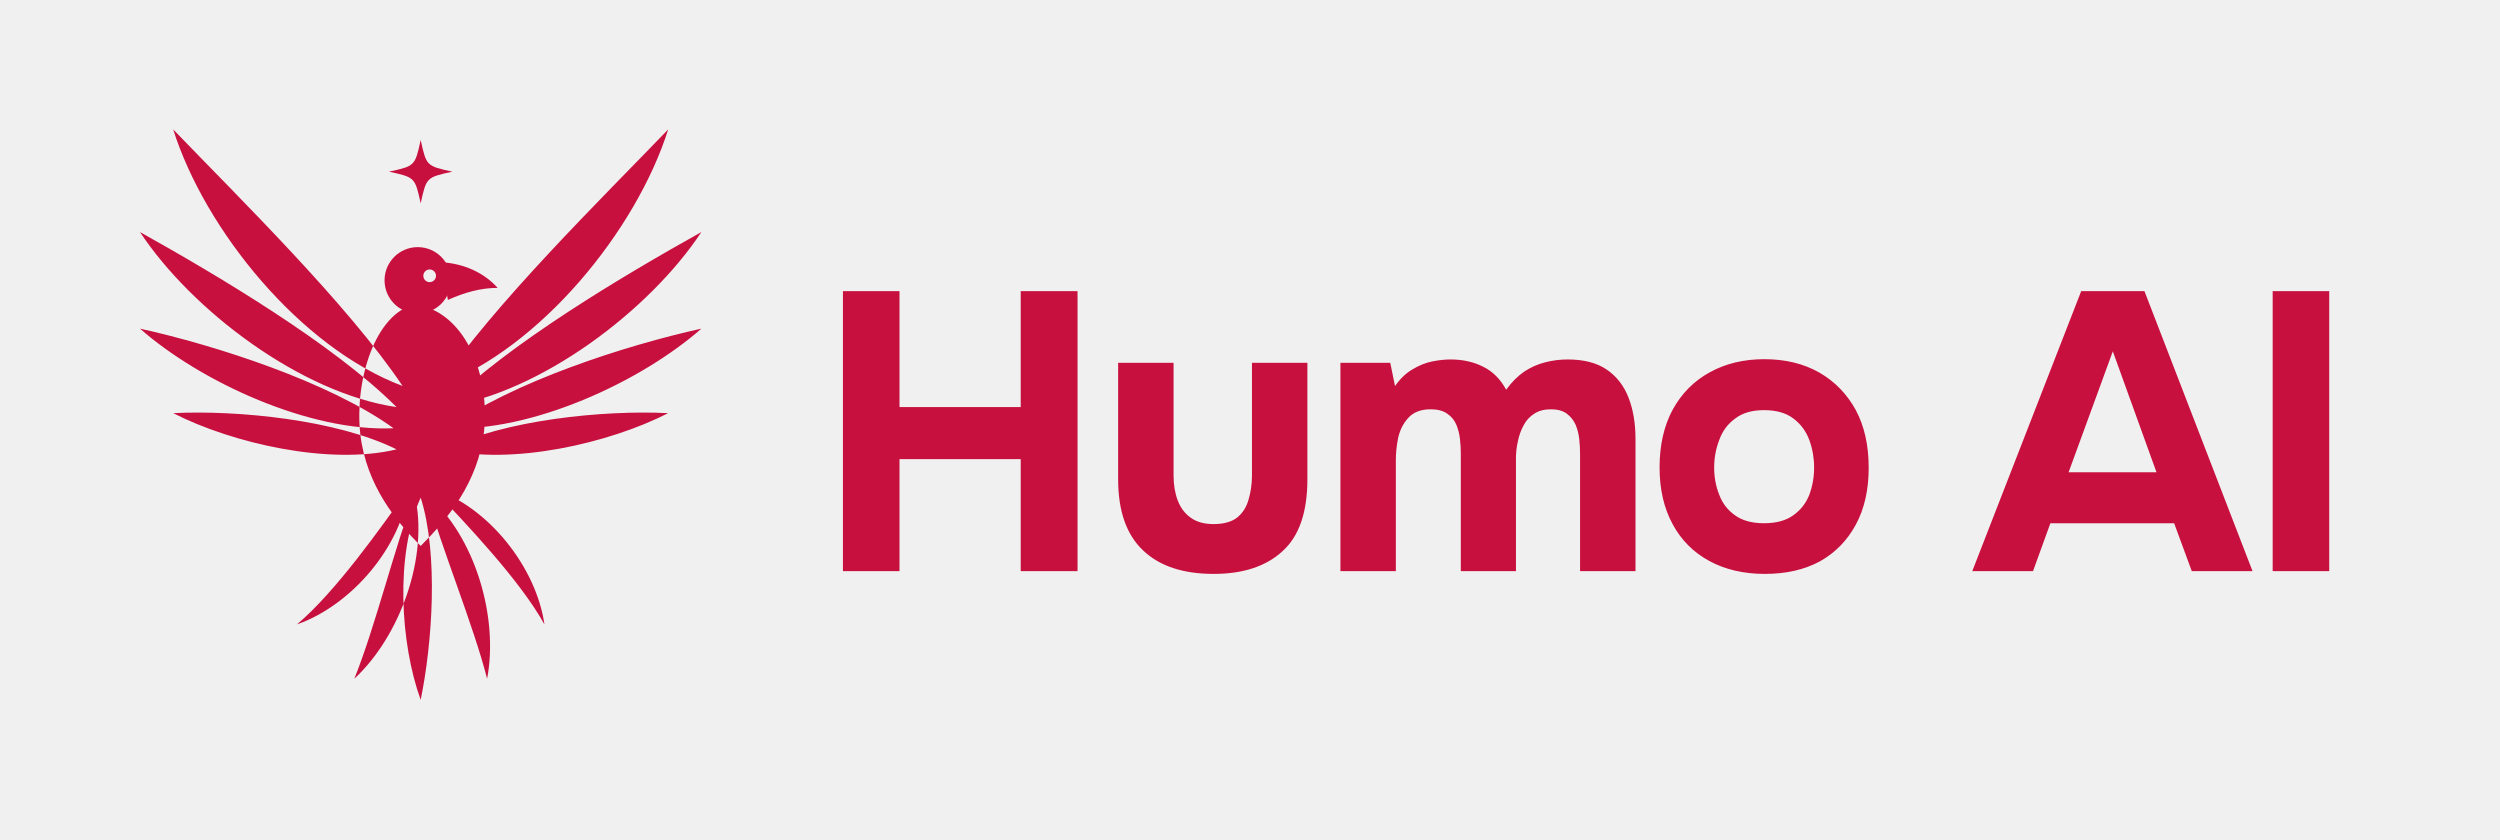
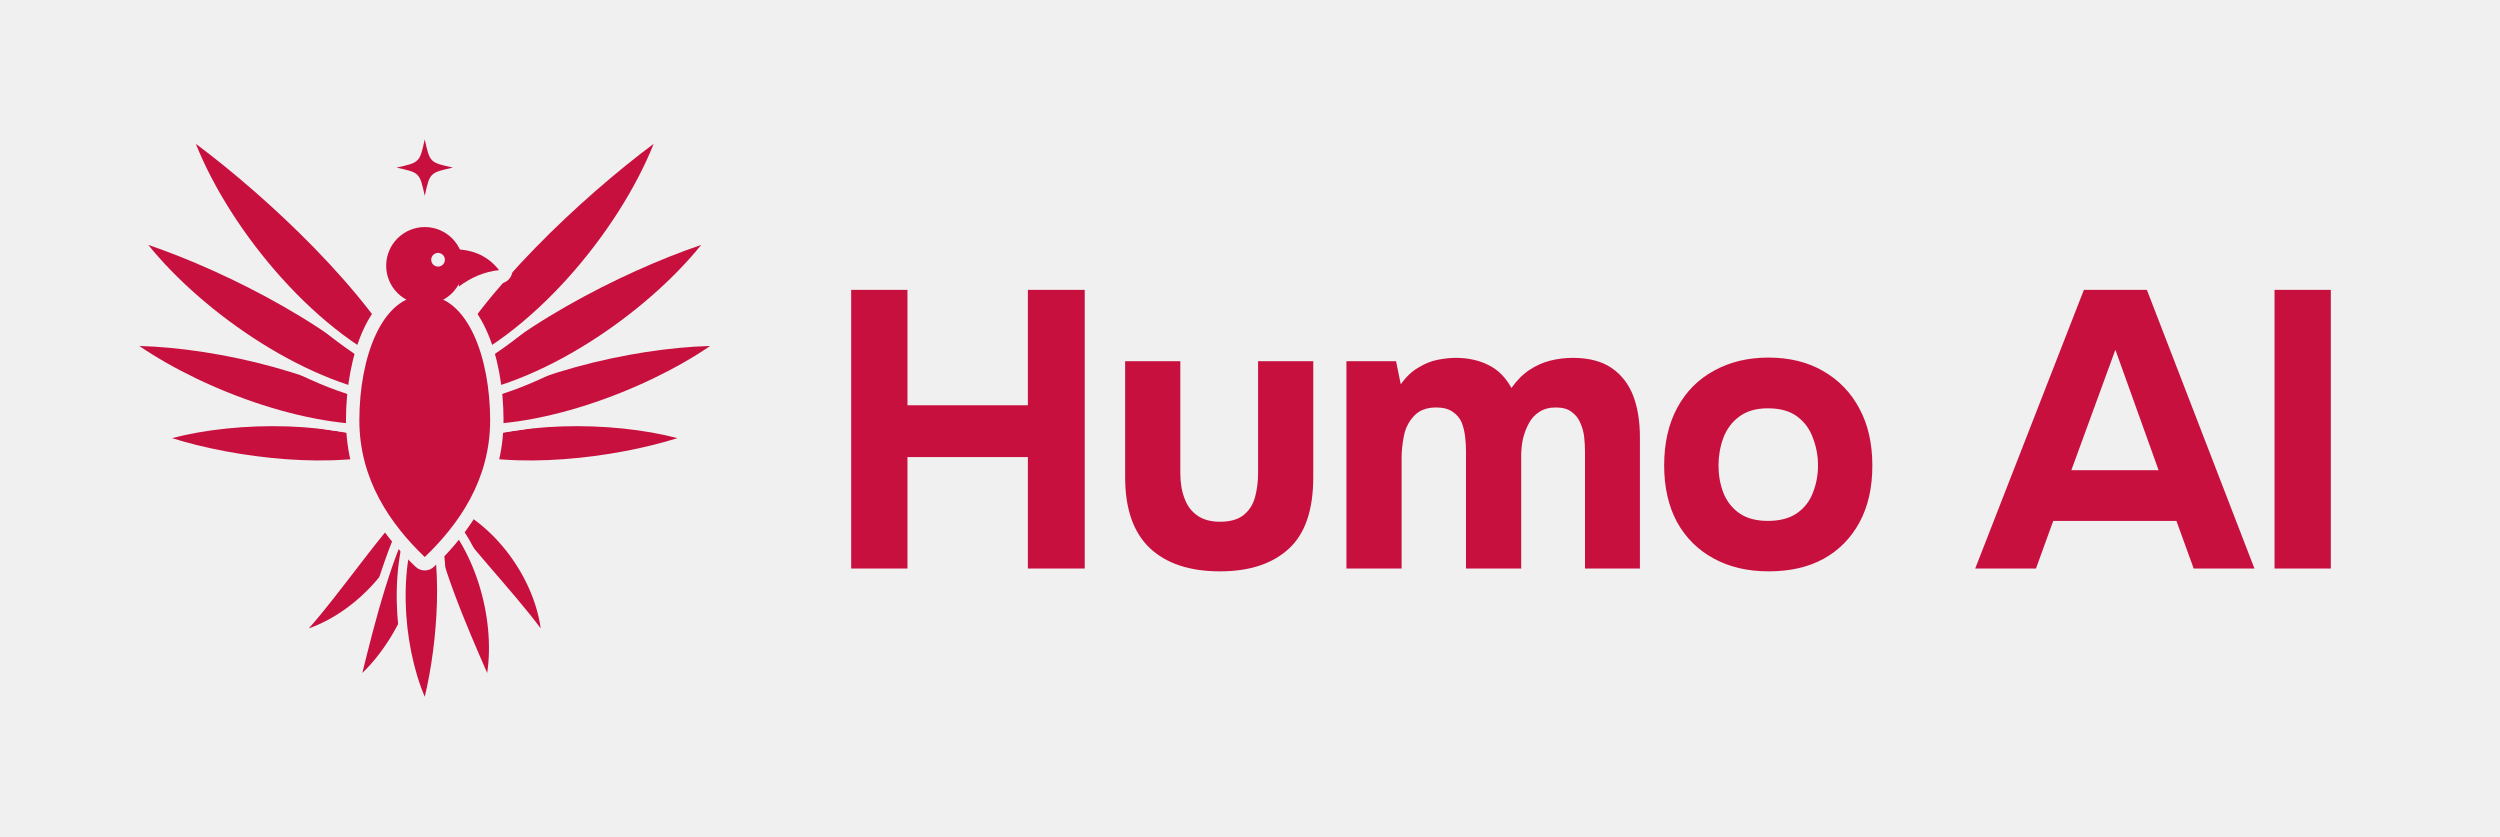
- <svg xmlns="http://www.w3.org/2000/svg" viewBox="0 0 893 300" width="893" height="300">
+ <svg xmlns="http://www.w3.org/2000/svg" viewBox="0 0 897 300" width="897" height="300">
  <defs />
-   <g transform="translate(50 50) scale(0.5390836) translate(-70 -99)">
-     <path d="M244 262 C208.1 208.4 136.3 138 92 92 C113.1 158.8 176.5 236.7 244 262Z M268 262 C303.9 208.4 375.7 138 420 92 C398.9 158.8 335.5 236.7 268 262Z M240 276 C198.6 234.4 120.5 188.2 70 160 C104.3 211.9 176.6 266.7 240 276Z M272 276 C313.4 234.4 391.5 188.2 442 160 C407.7 211.9 335.4 266.7 272 276Z M238 290 C195.7 259.4 120 235 70 224 C110.4 259.5 182.7 292.6 238 290Z M274 290 C316.3 259.4 392 235 442 224 C401.6 259.5 329.3 292.6 274 290Z M240 304 C200.6 284.4 134.9 277.9 92 280 C131.3 300.1 195.7 314.7 240 304Z M272 304 C311.4 284.4 377.1 277.9 420 280 C380.7 300.1 316.3 314.7 272 304Z M256 336 C239 373.5 242.4 432.5 256 470 C263.7 432.5 267.9 373.5 256 336Z M252 334 C261.7 375 242.2 428.1 212 456 C225.6 422.6 239.1 367.6 252 334Z M260 334 C292.1 361.3 307.8 415.6 300 456 C291.2 421.1 269.5 368.7 260 334Z M248 330 C243.5 368.5 210 407.4 174 420 C199.4 398.6 229.1 356.7 248 330Z M264 330 C300.9 341.9 332.6 382.2 338 420 C322 391 286.5 353.7 264 330Z M252 208 C284 212 302 252 298 292 C294 326 274 350 256 368 C240 352 220 328 216 294 C212 258 226 214 252 208Z M270 180 C285 181 298 187 307 197 C296 197 285 200 274 205 Z" fill="#C8103F" />
-     <path d="M254 170 a22 22 0 1 0 0.1 0Z M262 184.8 a4.2 4.2 0 1 1 -0.1 0Z" fill="#C8103F" fill-rule="evenodd" />
-     <path d="M256 99 C259.78 116.22 259.78 116.22 277 120 C259.78 123.78 259.78 123.78 256 141 C252.22 123.78 252.22 123.78 235 120 C252.22 116.22 252.22 116.22 256 99Z" fill="#C8103F" />
+   <g transform="translate(50 50) scale(0.5333333) translate(-64 -93)">
+     <defs>
+       <mask id="hmm-0" maskUnits="userSpaceOnUse" x="0" y="0" width="512" height="512">
+         <rect width="512" height="512" fill="#fff" />
+         <path d="M256 198 C285 198 300 240 300 282 C300 322 279 352 256 374 C233 352 212 322 212 282 C212 240 227 198 256 198Z M276 167 C289 167 299 172 306 181 C296 182 287 186 279 192Z M256 152 a26 26 0 1 0 0.1 0Z" fill="#000" stroke="#000" stroke-width="18" stroke-linejoin="round" />
+       </mask>
+       <mask id="hmm-1" maskUnits="userSpaceOnUse" x="0" y="0" width="512" height="512">
+         <rect width="512" height="512" fill="#fff" />
+         <path d="M256 198 C285 198 300 240 300 282 C300 322 279 352 256 374 C233 352 212 322 212 282 C212 240 227 198 256 198Z M276 167 C289 167 299 172 306 181 C296 182 287 186 279 192Z M256 152 a26 26 0 1 0 0.1 0Z" fill="#000" stroke="#000" stroke-width="18" stroke-linejoin="round" />
+         <path d="M246 250 C218.1 195.3 150.1 131.9 102 96 C125.4 154.9 184.6 226.6 246 250Z" fill="#000" stroke="#000" stroke-width="12" stroke-linejoin="round" />
+       </mask>
+       <mask id="hmm-2" maskUnits="userSpaceOnUse" x="0" y="0" width="512" height="512">
+         <rect width="512" height="512" fill="#fff" />
+         <path d="M256 198 C285 198 300 240 300 282 C300 322 279 352 256 374 C233 352 212 322 212 282 C212 240 227 198 256 198Z M276 167 C289 167 299 172 306 181 C296 182 287 186 279 192Z M256 152 a26 26 0 1 0 0.1 0Z" fill="#000" stroke="#000" stroke-width="18" stroke-linejoin="round" />
+         <path d="M246 250 C218.1 195.3 150.1 131.9 102 96 C125.4 154.9 184.6 226.6 246 250Z" fill="#000" stroke="#000" stroke-width="12" stroke-linejoin="round" />
+         <path d="M240 266 C201.7 222 123.8 182.3 70 164 C107.1 210.1 178.9 259.9 240 266Z" fill="#000" stroke="#000" stroke-width="12" stroke-linejoin="round" />
+       </mask>
+       <mask id="hmm-3" maskUnits="userSpaceOnUse" x="0" y="0" width="512" height="512">
+         <rect width="512" height="512" fill="#fff" />
+         <path d="M256 198 C285 198 300 240 300 282 C300 322 279 352 256 374 C233 352 212 322 212 282 C212 240 227 198 256 198Z M276 167 C289 167 299 172 306 181 C296 182 287 186 279 192Z M256 152 a26 26 0 1 0 0.1 0Z" fill="#000" stroke="#000" stroke-width="18" stroke-linejoin="round" />
+         <path d="M246 250 C218.1 195.3 150.1 131.9 102 96 C125.4 154.9 184.6 226.6 246 250Z" fill="#000" stroke="#000" stroke-width="12" stroke-linejoin="round" />
+         <path d="M240 266 C201.7 222 123.8 182.3 70 164 C107.1 210.1 178.9 259.9 240 266Z" fill="#000" stroke="#000" stroke-width="12" stroke-linejoin="round" />
+         <path d="M238 284 C194.7 251.2 116.6 233.4 64 232 C108.1 262.2 183 290.3 238 284Z" fill="#000" stroke="#000" stroke-width="12" stroke-linejoin="round" />
+       </mask>
+       <mask id="hmm-4" maskUnits="userSpaceOnUse" x="0" y="0" width="512" height="512">
+         <rect width="512" height="512" fill="#fff" />
+         <path d="M256 198 C285 198 300 240 300 282 C300 322 279 352 256 374 C233 352 212 322 212 282 C212 240 227 198 256 198Z M276 167 C289 167 299 172 306 181 C296 182 287 186 279 192Z M256 152 a26 26 0 1 0 0.1 0Z" fill="#000" stroke="#000" stroke-width="18" stroke-linejoin="round" />
+       </mask>
+       <mask id="hmm-5" maskUnits="userSpaceOnUse" x="0" y="0" width="512" height="512">
+         <rect width="512" height="512" fill="#fff" />
+         <path d="M256 198 C285 198 300 240 300 282 C300 322 279 352 256 374 C233 352 212 322 212 282 C212 240 227 198 256 198Z M276 167 C289 167 299 172 306 181 C296 182 287 186 279 192Z M256 152 a26 26 0 1 0 0.1 0Z" fill="#000" stroke="#000" stroke-width="18" stroke-linejoin="round" />
+         <path d="M266 250 C293.9 195.3 361.9 131.9 410 96 C386.6 154.9 327.4 226.6 266 250Z" fill="#000" stroke="#000" stroke-width="12" stroke-linejoin="round" />
+       </mask>
+       <mask id="hmm-6" maskUnits="userSpaceOnUse" x="0" y="0" width="512" height="512">
+         <rect width="512" height="512" fill="#fff" />
+         <path d="M256 198 C285 198 300 240 300 282 C300 322 279 352 256 374 C233 352 212 322 212 282 C212 240 227 198 256 198Z M276 167 C289 167 299 172 306 181 C296 182 287 186 279 192Z M256 152 a26 26 0 1 0 0.1 0Z" fill="#000" stroke="#000" stroke-width="18" stroke-linejoin="round" />
+         <path d="M266 250 C293.9 195.3 361.9 131.9 410 96 C386.6 154.9 327.4 226.6 266 250Z" fill="#000" stroke="#000" stroke-width="12" stroke-linejoin="round" />
+         <path d="M272 266 C310.3 222 388.2 182.3 442 164 C404.9 210.1 333.1 259.9 272 266Z" fill="#000" stroke="#000" stroke-width="12" stroke-linejoin="round" />
+       </mask>
+       <mask id="hmm-7" maskUnits="userSpaceOnUse" x="0" y="0" width="512" height="512">
+         <rect width="512" height="512" fill="#fff" />
+         <path d="M256 198 C285 198 300 240 300 282 C300 322 279 352 256 374 C233 352 212 322 212 282 C212 240 227 198 256 198Z M276 167 C289 167 299 172 306 181 C296 182 287 186 279 192Z M256 152 a26 26 0 1 0 0.1 0Z" fill="#000" stroke="#000" stroke-width="18" stroke-linejoin="round" />
+         <path d="M266 250 C293.9 195.3 361.9 131.9 410 96 C386.6 154.9 327.4 226.6 266 250Z" fill="#000" stroke="#000" stroke-width="12" stroke-linejoin="round" />
+         <path d="M272 266 C310.3 222 388.2 182.3 442 164 C404.9 210.1 333.1 259.9 272 266Z" fill="#000" stroke="#000" stroke-width="12" stroke-linejoin="round" />
+         <path d="M274 284 C317.3 251.2 395.4 233.4 448 232 C403.9 262.2 329 290.3 274 284Z" fill="#000" stroke="#000" stroke-width="12" stroke-linejoin="round" />
+       </mask>
+       <mask id="hmm-8" maskUnits="userSpaceOnUse" x="0" y="0" width="512" height="512">
+         <rect width="512" height="512" fill="#fff" />
+         <path d="M256 198 C285 198 300 240 300 282 C300 322 279 352 256 374 C233 352 212 322 212 282 C212 240 227 198 256 198Z M276 167 C289 167 299 172 306 181 C296 182 287 186 279 192Z M256 152 a26 26 0 1 0 0.1 0Z" fill="#000" stroke="#000" stroke-width="18" stroke-linejoin="round" />
+       </mask>
+       <mask id="hmm-9" maskUnits="userSpaceOnUse" x="0" y="0" width="512" height="512">
+         <rect width="512" height="512" fill="#fff" />
+         <path d="M256 198 C285 198 300 240 300 282 C300 322 279 352 256 374 C233 352 212 322 212 282 C212 240 227 198 256 198Z M276 167 C289 167 299 172 306 181 C296 182 287 186 279 192Z M256 152 a26 26 0 1 0 0.1 0Z" fill="#000" stroke="#000" stroke-width="18" stroke-linejoin="round" />
+         <path d="M256 340 C237 375.8 240.8 432.2 256 468 C264.6 432.2 269.3 375.8 256 340Z" fill="#000" stroke="#000" stroke-width="12" stroke-linejoin="round" />
+       </mask>
+       <mask id="hmm-10" maskUnits="userSpaceOnUse" x="0" y="0" width="512" height="512">
+         <rect width="512" height="512" fill="#fff" />
+         <path d="M256 198 C285 198 300 240 300 282 C300 322 279 352 256 374 C233 352 212 322 212 282 C212 240 227 198 256 198Z M276 167 C289 167 299 172 306 181 C296 182 287 186 279 192Z M256 152 a26 26 0 1 0 0.1 0Z" fill="#000" stroke="#000" stroke-width="18" stroke-linejoin="round" />
+         <path d="M256 340 C237 375.8 240.8 432.2 256 468 C264.6 432.2 269.3 375.8 256 340Z" fill="#000" stroke="#000" stroke-width="12" stroke-linejoin="round" />
+         <path d="M252 340 C260.3 377.8 240.9 426.2 214 452 C222 419.7 234.5 369 252 340Z" fill="#000" stroke="#000" stroke-width="12" stroke-linejoin="round" />
+       </mask>
+       <mask id="hmm-11" maskUnits="userSpaceOnUse" x="0" y="0" width="512" height="512">
+         <rect width="512" height="512" fill="#fff" />
+         <path d="M256 198 C285 198 300 240 300 282 C300 322 279 352 256 374 C233 352 212 322 212 282 C212 240 227 198 256 198Z M276 167 C289 167 299 172 306 181 C296 182 287 186 279 192Z M256 152 a26 26 0 1 0 0.1 0Z" fill="#000" stroke="#000" stroke-width="18" stroke-linejoin="round" />
+         <path d="M256 340 C237 375.8 240.8 432.2 256 468 C264.6 432.2 269.3 375.8 256 340Z" fill="#000" stroke="#000" stroke-width="12" stroke-linejoin="round" />
+       </mask>
+       <mask id="hmm-12" maskUnits="userSpaceOnUse" x="0" y="0" width="512" height="512">
+         <rect width="512" height="512" fill="#fff" />
+         <path d="M256 198 C285 198 300 240 300 282 C300 322 279 352 256 374 C233 352 212 322 212 282 C212 240 227 198 256 198Z M276 167 C289 167 299 172 306 181 C296 182 287 186 279 192Z M256 152 a26 26 0 1 0 0.1 0Z" fill="#000" stroke="#000" stroke-width="18" stroke-linejoin="round" />
+         <path d="M256 340 C237 375.8 240.8 432.2 256 468 C264.6 432.2 269.3 375.8 256 340Z" fill="#000" stroke="#000" stroke-width="12" stroke-linejoin="round" />
+         <path d="M260 340 C289.6 364.9 303.6 415.1 298 452 C284.7 421.5 263.8 373.7 260 340Z" fill="#000" stroke="#000" stroke-width="12" stroke-linejoin="round" />
+       </mask>
+     </defs>
+     <path d="M246 250 C218.1 195.3 150.1 131.9 102 96 C125.4 154.9 184.6 226.6 246 250Z" fill="#C8103F" mask="url(#hmm-0)" />
+     <path d="M240 266 C201.7 222 123.8 182.3 70 164 C107.1 210.1 178.9 259.9 240 266Z" fill="#C8103F" mask="url(#hmm-1)" />
+     <path d="M238 284 C194.7 251.2 116.6 233.4 64 232 C108.1 262.2 183 290.3 238 284Z" fill="#C8103F" mask="url(#hmm-2)" />
+     <path d="M240 302 C197.8 281.8 129.8 282.5 86 294 C128.5 307.4 196 315.7 240 302Z" fill="#C8103F" mask="url(#hmm-3)" />
+     <path d="M266 250 C293.9 195.3 361.9 131.9 410 96 C386.6 154.9 327.4 226.6 266 250Z" fill="#C8103F" mask="url(#hmm-4)" />
+     <path d="M272 266 C310.3 222 388.2 182.3 442 164 C404.9 210.1 333.1 259.9 272 266Z" fill="#C8103F" mask="url(#hmm-5)" />
+     <path d="M274 284 C317.3 251.2 395.4 233.4 448 232 C403.9 262.2 329 290.3 274 284Z" fill="#C8103F" mask="url(#hmm-6)" />
+     <path d="M272 302 C314.2 281.8 382.2 282.5 426 294 C383.5 307.4 316 315.7 272 302Z" fill="#C8103F" mask="url(#hmm-7)" />
+     <path d="M256 340 C237 375.8 240.8 432.2 256 468 C264.6 432.2 269.3 375.8 256 340Z" fill="#C8103F" mask="url(#hmm-8)" />
+     <path d="M252 340 C260.3 377.8 240.9 426.2 214 452 C222 419.7 234.5 369 252 340Z" fill="#C8103F" mask="url(#hmm-9)" />
+     <path d="M248 336 C244.7 373.3 212.3 409.9 178 422 C198.7 398.8 226.2 358.3 248 336Z" fill="#C8103F" mask="url(#hmm-10)" />
+     <path d="M260 340 C289.6 364.9 303.6 415.1 298 452 C284.7 421.5 263.8 373.7 260 340Z" fill="#C8103F" mask="url(#hmm-11)" />
+     <path d="M264 336 C299.9 346.8 329.1 386 334 422 C315.5 397 281.4 361.8 264 336Z" fill="#C8103F" mask="url(#hmm-12)" />
+     <path d="M256 198 C285 198 300 240 300 282 C300 322 279 352 256 374 C233 352 212 322 212 282 C212 240 227 198 256 198Z M276 167 C289 167 299 172 306 181 C296 182 287 186 279 192Z" fill="#C8103F" />
+     <path d="M256 152 a26 26 0 1 0 0.1 0Z M265 169.4 a4.6 4.6 0 1 1 -0.1 0Z" fill="#C8103F" fill-rule="evenodd" />
+     <path d="M256 93 C259.42 108.58 259.42 108.58 275 112 C259.42 115.42 259.42 115.42 256 131 C252.58 115.42 252.58 115.42 237 112 C252.58 108.58 252.58 108.58 256 93Z" fill="#C8103F" />
  </g>
-   <path d="M321.3 204L301.1 204L301.1 104L321.3 104L321.3 145.4L364.6 145.4L364.6 104L384.9 104L384.9 204L364.6 204L364.6 164.0L321.3 164.0L321.3 204ZM433.5 205.0L433.5 205.0Q417.1 205.0 408.3 196.6Q399.4 188.2 399.4 171.2L399.4 171.2L399.4 129.6L419.2 129.6L419.2 169.8Q419.2 174.9 420.7 178.8Q422.2 182.7 425.3 184.9Q428.4 187.2 433.5 187.2L433.5 187.2Q439.0 187.2 442.0 184.8Q444.9 182.4 446.0 178.4Q447.2 174.3 447.2 169.8L447.2 169.8L447.2 129.6L467.0 129.6L467.0 171.2Q467.0 188.9 458.1 196.9Q449.3 205.0 433.5 205.0ZM498.6 204L478.8 204L478.8 129.6L496.6 129.6L498.3 137.9Q501.1 133.9 504.6 131.9Q508.1 129.8 511.6 129.1Q515.1 128.4 518.1 128.4L518.1 128.4Q524.7 128.4 529.8 131.0Q534.9 133.5 538.0 139.2L538.0 139.2Q541.0 135.1 544.5 132.7Q548.0 130.4 552.0 129.4Q555.9 128.4 560.0 128.4L560.0 128.4Q568.6 128.4 573.9 132.0Q579.2 135.6 581.7 142.0Q584.2 148.4 584.2 156.8L584.2 156.8L584.2 204L564.4 204L564.4 162.1Q564.4 159.5 564.1 156.8Q563.8 154.1 562.8 151.7Q561.7 149.3 559.7 147.8Q557.6 146.2 554.0 146.2L554.0 146.2Q550.4 146.2 548.0 147.8Q545.6 149.3 544.2 152.0Q542.8 154.6 542.2 157.6Q541.5 160.6 541.5 163.7L541.5 163.7L541.5 204L521.8 204L521.8 161.9Q521.8 159.5 521.5 156.8Q521.2 154.1 520.2 151.7Q519.2 149.3 517.0 147.8Q514.8 146.2 511.0 146.2L511.0 146.2Q505.8 146.2 503.0 149.3Q500.3 152.3 499.4 156.5Q498.6 160.6 498.6 164.2L498.6 164.2L498.6 204ZM630.4 205.0L630.4 205.0Q619.1 205.0 610.6 200.4Q602.1 195.8 597.5 187.3Q592.8 178.7 592.8 167.0L592.8 167.0Q592.8 155.0 597.5 146.3Q602.3 137.6 610.7 133.0Q619.2 128.3 630.2 128.3L630.2 128.3Q641.5 128.3 649.9 133.1Q658.2 137.9 662.9 146.5Q667.5 155.1 667.5 167.1L667.5 167.1Q667.5 178.9 662.9 187.4Q658.3 195.9 650.1 200.5Q641.8 205.0 630.4 205.0ZM630.1 186.9L630.1 186.9Q636.6 186.9 640.5 184.1Q644.5 181.3 646.3 176.7Q648.0 172.1 648.0 167.0L648.0 167.0Q648.0 161.9 646.3 157.2Q644.5 152.4 640.6 149.5Q636.7 146.5 630.1 146.5L630.1 146.5Q623.7 146.5 619.8 149.5Q615.8 152.4 614.1 157.2Q612.3 161.9 612.3 167.0L612.3 167.0Q612.3 172.2 614.1 176.7Q615.8 181.3 619.8 184.1Q623.7 186.9 630.1 186.9Z" fill="#C8103F" />
-   <path d="M726.2 204L704.5 204L743.4 104L766.0 104L804.6 204L782.9 204L776.6 186.9L732.4 186.9L726.2 204ZM754.7 125.5L738.9 168.7L770.3 168.7L754.7 125.5ZM832.0 204L811.8 204L811.8 104L832.0 104L832.0 204Z" fill="#C8103F" />
+   <path d="M325.6 204L305.4 204L305.4 104L325.6 104L325.6 145.4L368.8 145.4L368.8 104L389.2 104L389.2 204L368.8 204L368.8 164.0L325.6 164.0L325.6 204ZM437.7 205.0L437.7 205.0Q421.4 205.0 412.5 196.6Q403.7 188.2 403.7 171.2L403.7 171.2L403.7 129.6L423.5 129.6L423.5 169.8Q423.5 174.9 425.0 178.8Q426.4 182.7 429.5 184.9Q432.7 187.2 437.7 187.2L437.7 187.2Q443.2 187.2 446.2 184.8Q449.2 182.4 450.3 178.4Q451.4 174.3 451.4 169.8L451.4 169.8L451.4 129.6L471.2 129.6L471.2 171.2Q471.2 188.9 462.4 196.9Q453.6 205.0 437.7 205.0ZM502.9 204L483.1 204L483.1 129.6L500.9 129.6L502.6 137.9Q505.4 133.9 508.9 131.9Q512.3 129.8 515.8 129.1Q519.4 128.4 522.3 128.4L522.3 128.4Q529.0 128.4 534.1 131.0Q539.2 133.5 542.3 139.2L542.3 139.2Q545.2 135.1 548.8 132.7Q552.3 130.4 556.2 129.4Q560.2 128.4 564.3 128.4L564.3 128.4Q572.9 128.4 578.2 132.0Q583.5 135.6 586.0 142.0Q588.4 148.4 588.4 156.8L588.4 156.8L588.4 204L568.7 204L568.7 162.1Q568.7 159.5 568.4 156.8Q568.1 154.1 567.0 151.7Q566.0 149.3 563.9 147.8Q561.9 146.2 558.2 146.2L558.2 146.2Q554.7 146.2 552.3 147.8Q549.9 149.3 548.5 152.0Q547.1 154.6 546.4 157.6Q545.8 160.6 545.8 163.7L545.8 163.7L545.8 204L526.0 204L526.0 161.9Q526.0 159.5 525.7 156.8Q525.4 154.1 524.5 151.7Q523.5 149.3 521.3 147.8Q519.1 146.2 515.3 146.2L515.3 146.2Q510.1 146.2 507.3 149.3Q504.5 152.3 503.7 156.5Q502.9 160.6 502.9 164.2L502.9 164.2L502.9 204ZM634.6 205.0L634.6 205.0Q623.3 205.0 614.9 200.4Q606.4 195.8 601.7 187.3Q597.1 178.7 597.1 167.0L597.1 167.0Q597.1 155.0 601.8 146.3Q606.5 137.6 615.0 133.0Q623.5 128.3 634.5 128.3L634.5 128.3Q645.8 128.3 654.1 133.1Q662.5 137.9 667.1 146.5Q671.8 155.1 671.8 167.1L671.8 167.1Q671.8 178.9 667.2 187.4Q662.6 195.9 654.3 200.5Q646.1 205.0 634.6 205.0ZM634.3 186.9L634.3 186.9Q640.8 186.9 644.8 184.1Q648.8 181.3 650.5 176.7Q652.3 172.1 652.3 167.0L652.3 167.0Q652.3 161.9 650.5 157.2Q648.8 152.4 644.9 149.5Q641.0 146.5 634.3 146.5L634.3 146.5Q628.0 146.5 624.0 149.5Q620.1 152.4 618.3 157.2Q616.6 161.9 616.6 167.0L616.6 167.0Q616.6 172.2 618.3 176.7Q620.1 181.3 624.0 184.1Q628.0 186.9 634.3 186.9Z" fill="#C8103F" />
+   <path d="M730.5 204L708.7 204L747.7 104L770.3 104L808.9 204L787.1 204L780.9 186.9L736.7 186.9L730.5 204ZM759.0 125.5L743.2 168.7L774.5 168.7L759.0 125.5ZM836.3 204L816.1 204L816.1 104L836.3 104L836.3 204Z" fill="#C8103F" />
</svg>
